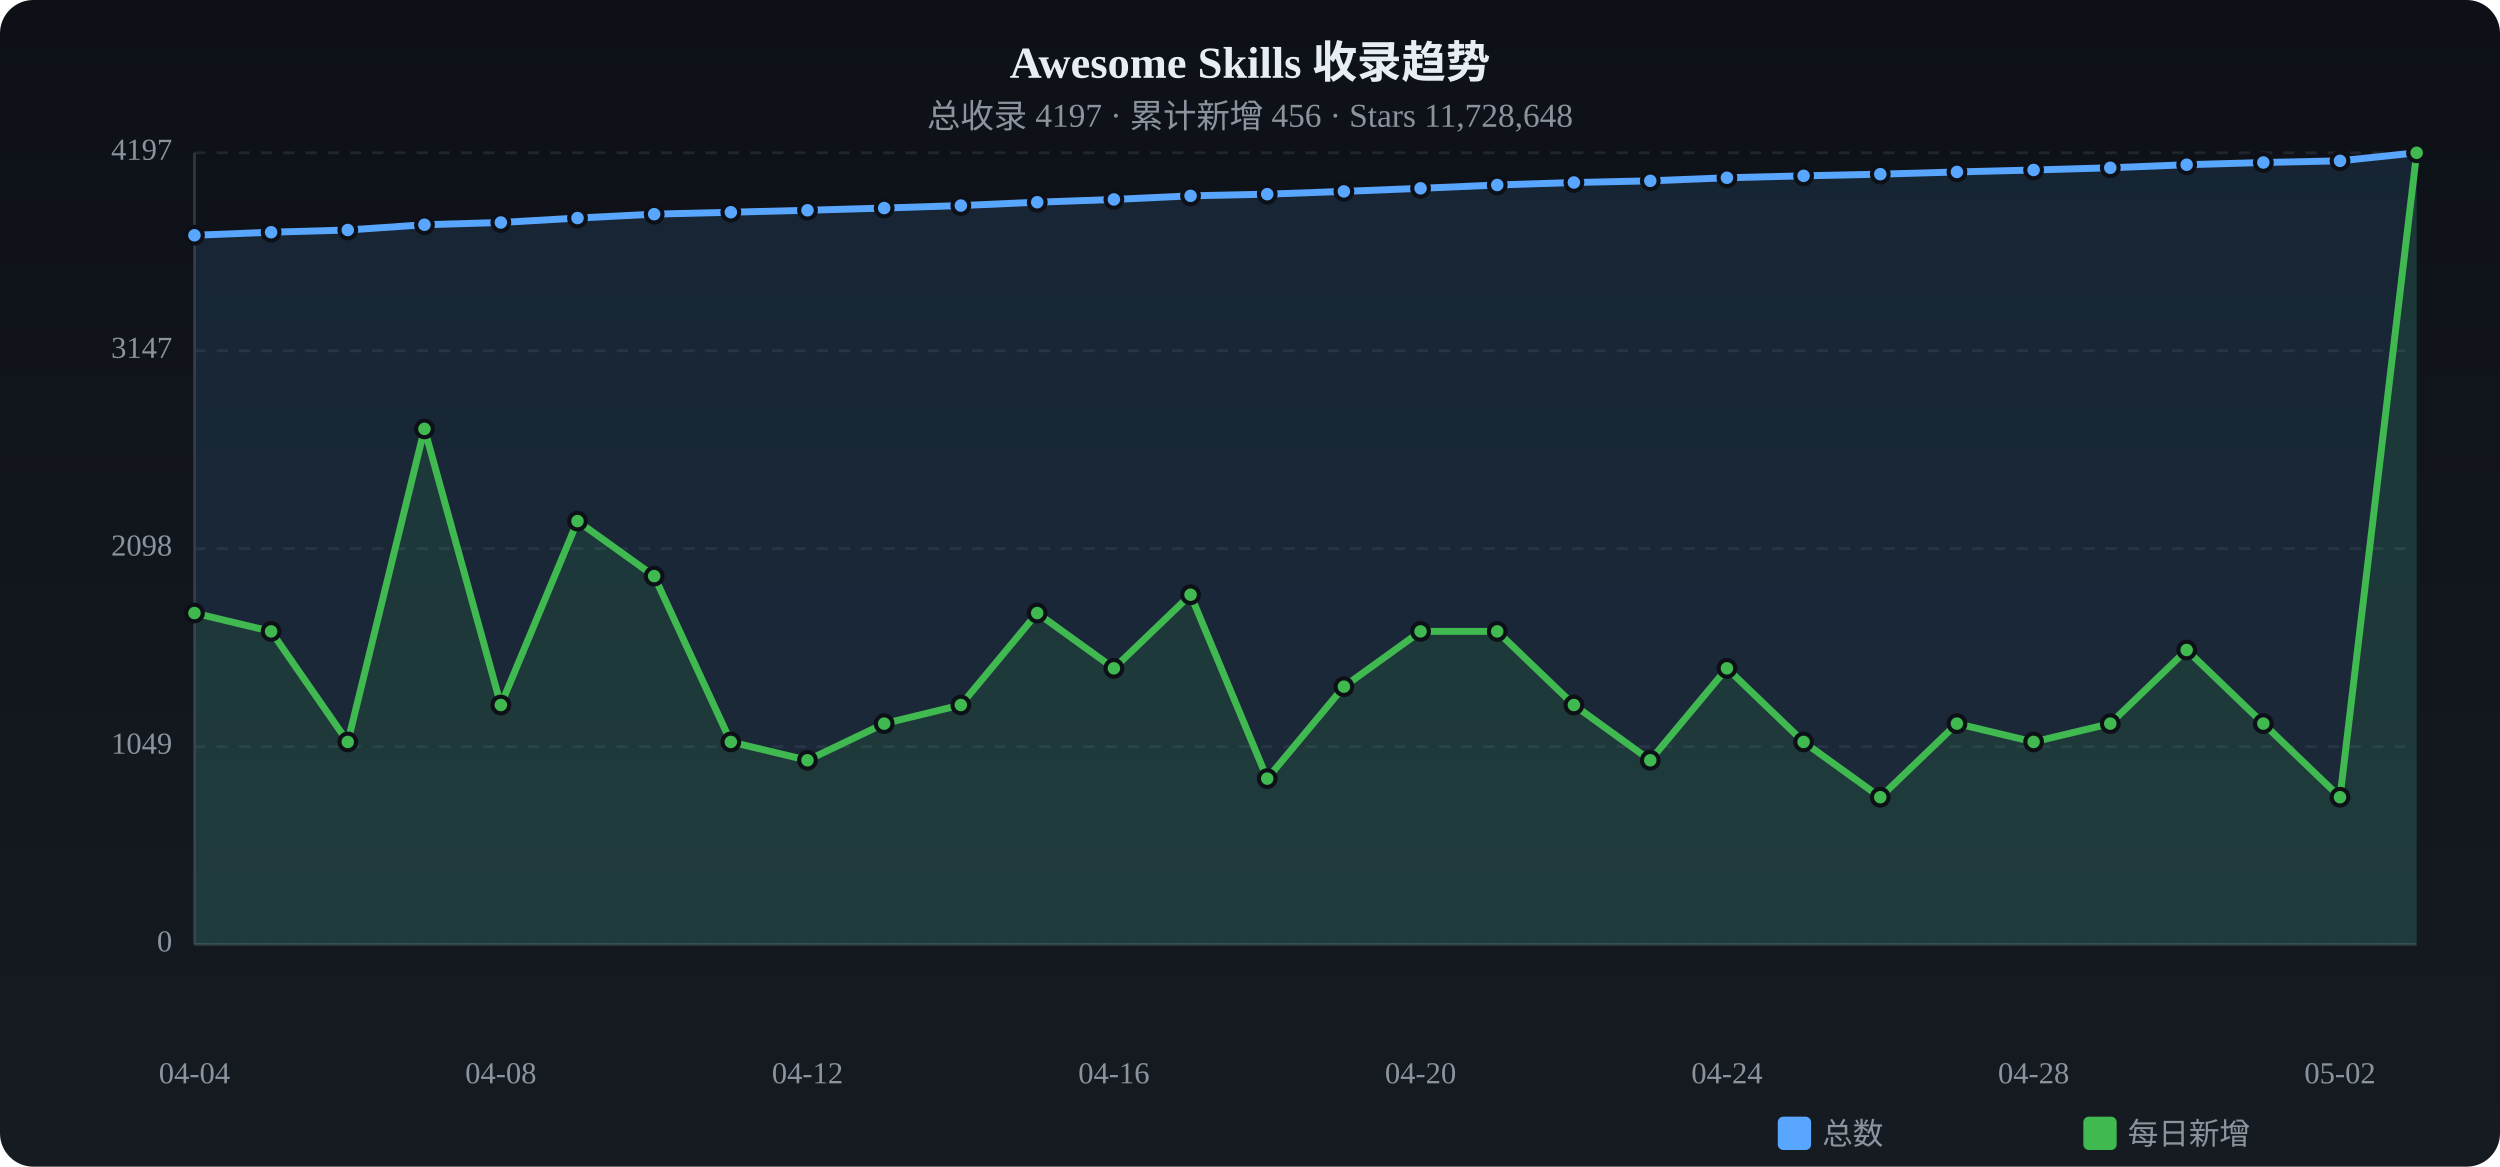
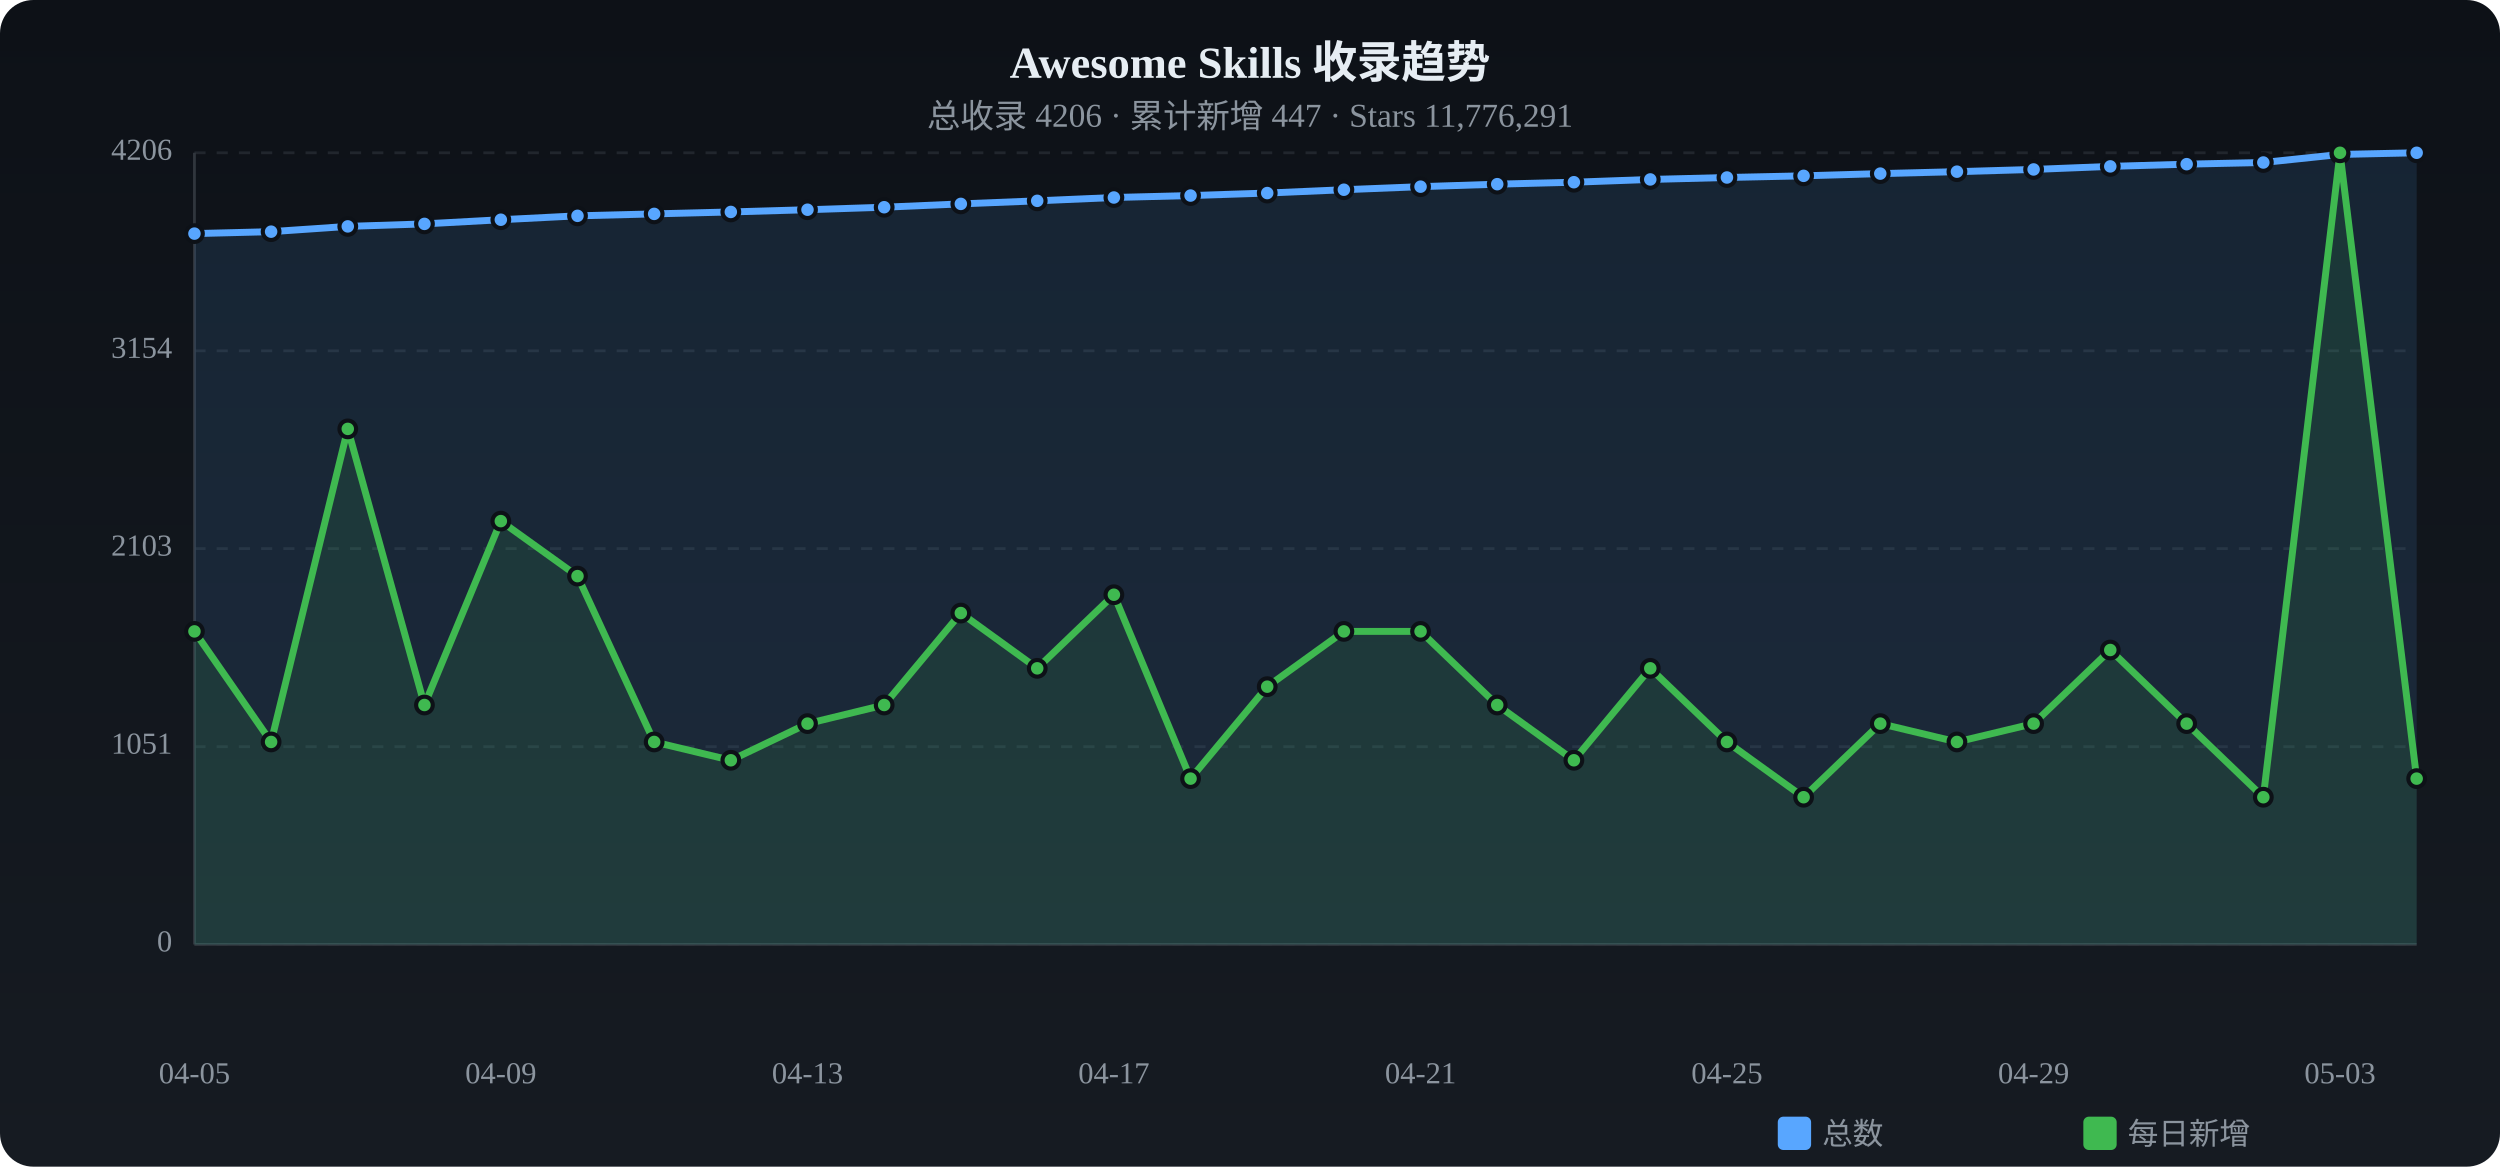
<svg xmlns="http://www.w3.org/2000/svg" viewBox="0 0 900 420" width="900" height="420">
  <defs>
    <linearGradient id="tbg" x1="0%" y1="0%" x2="0%" y2="100%">
      <stop offset="0%" stop-color="#0d1117" />
      <stop offset="100%" stop-color="#161b22" />
    </linearGradient>
  </defs>
  <rect width="900" height="420" rx="12" fill="url(#tbg)" />
  <text x="450.0" y="28" text-anchor="middle" fill="#e6edf3" font-size="16" font-weight="bold">Awesome Skills 收录趋势</text>
-   <text x="450.0" y="46" text-anchor="middle" fill="#8b949e" font-size="12">总收录 4197 · 累计新增 456 · Stars 11,728,648</text>
+   <text x="450.0" y="46" text-anchor="middle" fill="#8b949e" font-size="12">总收录 4206 · 累计新增 447 · Stars 11,776,291</text>
  <text x="62" y="340.0" text-anchor="end" fill="#8b949e" font-size="11" dominant-baseline="middle">0</text>
  <line x1="70" y1="340.0" x2="870" y2="340.0" stroke="#21262d" stroke-dasharray="4 4" />
-   <text x="62" y="268.8" text-anchor="end" fill="#8b949e" font-size="11" dominant-baseline="middle">1049</text>
+   <text x="62" y="268.8" text-anchor="end" fill="#8b949e" font-size="11" dominant-baseline="middle">1051</text>
  <line x1="70" y1="268.8" x2="870" y2="268.8" stroke="#21262d" stroke-dasharray="4 4" />
-   <text x="62" y="197.5" text-anchor="end" fill="#8b949e" font-size="11" dominant-baseline="middle">2098</text>
+   <text x="62" y="197.5" text-anchor="end" fill="#8b949e" font-size="11" dominant-baseline="middle">2103</text>
  <line x1="70" y1="197.5" x2="870" y2="197.5" stroke="#21262d" stroke-dasharray="4 4" />
-   <text x="62" y="126.3" text-anchor="end" fill="#8b949e" font-size="11" dominant-baseline="middle">3147</text>
+   <text x="62" y="126.3" text-anchor="end" fill="#8b949e" font-size="11" dominant-baseline="middle">3154</text>
  <line x1="70" y1="126.3" x2="870" y2="126.3" stroke="#21262d" stroke-dasharray="4 4" />
-   <text x="62" y="55.0" text-anchor="end" fill="#8b949e" font-size="11" dominant-baseline="middle">4197</text>
+   <text x="62" y="55.0" text-anchor="end" fill="#8b949e" font-size="11" dominant-baseline="middle">4206</text>
  <line x1="70" y1="55.0" x2="870" y2="55.0" stroke="#21262d" stroke-dasharray="4 4" />
  <line x1="70" y1="55" x2="70" y2="340" stroke="#30363d" />
  <line x1="70" y1="340" x2="870" y2="340" stroke="#30363d" />
-   <path d="M70.0,84.7 L97.6,83.6 L125.2,82.8 L152.8,80.9 L180.3,80.1 L207.9,78.5 L235.5,77.1 L263.1,76.4 L290.7,75.7 L318.3,74.9 L345.9,74.0 L373.4,72.8 L401.0,71.8 L428.6,70.5 L456.2,69.9 L483.8,68.9 L511.4,67.8 L539.0,66.6 L566.6,65.7 L594.1,65.1 L621.7,64.0 L649.3,63.3 L676.9,62.7 L704.5,61.9 L732.1,61.2 L759.7,60.4 L787.2,59.3 L814.8,58.5 L842.4,57.9 L870.0,55.0 L870.0,340 L70.0,340 Z" fill="#58a6ff" opacity="0.12" />
-   <polyline points="70.0,84.7 97.6,83.6 125.2,82.8 152.8,80.9 180.3,80.1 207.9,78.5 235.5,77.1 263.1,76.4 290.7,75.7 318.3,74.9 345.9,74.0 373.4,72.8 401.0,71.8 428.6,70.5 456.2,69.9 483.8,68.9 511.4,67.8 539.0,66.6 566.6,65.7 594.1,65.1 621.7,64.0 649.3,63.3 676.9,62.7 704.5,61.9 732.1,61.2 759.7,60.4 787.2,59.3 814.8,58.5 842.4,57.9 870.0,55.0" fill="none" stroke="#58a6ff" stroke-width="2.5" stroke-linecap="round" stroke-linejoin="round" />
-   <circle cx="70.0" cy="84.7" r="3" fill="#58a6ff" stroke="#0d1117" stroke-width="1.5" />
-   <circle cx="97.6" cy="83.6" r="3" fill="#58a6ff" stroke="#0d1117" stroke-width="1.5" />
-   <circle cx="125.2" cy="82.8" r="3" fill="#58a6ff" stroke="#0d1117" stroke-width="1.5" />
-   <circle cx="152.8" cy="80.9" r="3" fill="#58a6ff" stroke="#0d1117" stroke-width="1.5" />
-   <circle cx="180.3" cy="80.1" r="3" fill="#58a6ff" stroke="#0d1117" stroke-width="1.5" />
-   <circle cx="207.9" cy="78.5" r="3" fill="#58a6ff" stroke="#0d1117" stroke-width="1.5" />
-   <circle cx="235.5" cy="77.1" r="3" fill="#58a6ff" stroke="#0d1117" stroke-width="1.5" />
-   <circle cx="263.1" cy="76.4" r="3" fill="#58a6ff" stroke="#0d1117" stroke-width="1.5" />
-   <circle cx="290.7" cy="75.7" r="3" fill="#58a6ff" stroke="#0d1117" stroke-width="1.5" />
-   <circle cx="318.3" cy="74.9" r="3" fill="#58a6ff" stroke="#0d1117" stroke-width="1.5" />
-   <circle cx="345.9" cy="74.0" r="3" fill="#58a6ff" stroke="#0d1117" stroke-width="1.5" />
-   <circle cx="373.4" cy="72.8" r="3" fill="#58a6ff" stroke="#0d1117" stroke-width="1.5" />
-   <circle cx="401.0" cy="71.8" r="3" fill="#58a6ff" stroke="#0d1117" stroke-width="1.5" />
-   <circle cx="428.6" cy="70.5" r="3" fill="#58a6ff" stroke="#0d1117" stroke-width="1.5" />
-   <circle cx="456.2" cy="69.9" r="3" fill="#58a6ff" stroke="#0d1117" stroke-width="1.5" />
-   <circle cx="483.8" cy="68.9" r="3" fill="#58a6ff" stroke="#0d1117" stroke-width="1.5" />
-   <circle cx="511.4" cy="67.8" r="3" fill="#58a6ff" stroke="#0d1117" stroke-width="1.5" />
-   <circle cx="539.0" cy="66.6" r="3" fill="#58a6ff" stroke="#0d1117" stroke-width="1.5" />
-   <circle cx="566.6" cy="65.7" r="3" fill="#58a6ff" stroke="#0d1117" stroke-width="1.5" />
-   <circle cx="594.1" cy="65.1" r="3" fill="#58a6ff" stroke="#0d1117" stroke-width="1.5" />
-   <circle cx="621.7" cy="64.0" r="3" fill="#58a6ff" stroke="#0d1117" stroke-width="1.5" />
+   <path d="M70.0,84.1 L97.6,83.4 L125.2,81.5 L152.8,80.6 L180.3,79.1 L207.9,77.7 L235.5,77.0 L263.1,76.3 L290.7,75.5 L318.3,74.6 L345.9,73.4 L373.4,72.3 L401.0,71.1 L428.6,70.4 L456.2,69.5 L483.8,68.3 L511.4,67.2 L539.0,66.3 L566.6,65.6 L594.1,64.6 L621.7,63.9 L649.3,63.3 L676.9,62.5 L704.5,61.8 L732.1,61.0 L759.7,59.9 L787.2,59.1 L814.8,58.5 L842.4,55.6 L870.0,55.0 L870.0,340 L70.0,340 Z" fill="#58a6ff" opacity="0.12" />
+   <polyline points="70.0,84.1 97.6,83.4 125.2,81.5 152.8,80.6 180.3,79.1 207.9,77.7 235.5,77.0 263.1,76.3 290.7,75.5 318.3,74.6 345.9,73.4 373.4,72.3 401.0,71.1 428.6,70.4 456.2,69.5 483.8,68.3 511.4,67.2 539.0,66.3 566.6,65.6 594.1,64.6 621.7,63.9 649.3,63.3 676.9,62.5 704.5,61.8 732.1,61.0 759.7,59.9 787.2,59.1 814.8,58.5 842.4,55.6 870.0,55.0" fill="none" stroke="#58a6ff" stroke-width="2.5" stroke-linecap="round" stroke-linejoin="round" />
+   <circle cx="70.0" cy="84.1" r="3" fill="#58a6ff" stroke="#0d1117" stroke-width="1.5" />
+   <circle cx="97.6" cy="83.4" r="3" fill="#58a6ff" stroke="#0d1117" stroke-width="1.5" />
+   <circle cx="125.2" cy="81.5" r="3" fill="#58a6ff" stroke="#0d1117" stroke-width="1.5" />
+   <circle cx="152.8" cy="80.6" r="3" fill="#58a6ff" stroke="#0d1117" stroke-width="1.5" />
+   <circle cx="180.3" cy="79.1" r="3" fill="#58a6ff" stroke="#0d1117" stroke-width="1.5" />
+   <circle cx="207.9" cy="77.7" r="3" fill="#58a6ff" stroke="#0d1117" stroke-width="1.5" />
+   <circle cx="235.5" cy="77.0" r="3" fill="#58a6ff" stroke="#0d1117" stroke-width="1.5" />
+   <circle cx="263.1" cy="76.3" r="3" fill="#58a6ff" stroke="#0d1117" stroke-width="1.5" />
+   <circle cx="290.7" cy="75.5" r="3" fill="#58a6ff" stroke="#0d1117" stroke-width="1.5" />
+   <circle cx="318.3" cy="74.6" r="3" fill="#58a6ff" stroke="#0d1117" stroke-width="1.5" />
+   <circle cx="345.9" cy="73.4" r="3" fill="#58a6ff" stroke="#0d1117" stroke-width="1.5" />
+   <circle cx="373.4" cy="72.3" r="3" fill="#58a6ff" stroke="#0d1117" stroke-width="1.5" />
+   <circle cx="401.0" cy="71.1" r="3" fill="#58a6ff" stroke="#0d1117" stroke-width="1.5" />
+   <circle cx="428.6" cy="70.4" r="3" fill="#58a6ff" stroke="#0d1117" stroke-width="1.5" />
+   <circle cx="456.2" cy="69.5" r="3" fill="#58a6ff" stroke="#0d1117" stroke-width="1.5" />
+   <circle cx="483.8" cy="68.3" r="3" fill="#58a6ff" stroke="#0d1117" stroke-width="1.5" />
+   <circle cx="511.4" cy="67.2" r="3" fill="#58a6ff" stroke="#0d1117" stroke-width="1.5" />
+   <circle cx="539.0" cy="66.3" r="3" fill="#58a6ff" stroke="#0d1117" stroke-width="1.5" />
+   <circle cx="566.6" cy="65.6" r="3" fill="#58a6ff" stroke="#0d1117" stroke-width="1.5" />
+   <circle cx="594.1" cy="64.6" r="3" fill="#58a6ff" stroke="#0d1117" stroke-width="1.5" />
+   <circle cx="621.7" cy="63.9" r="3" fill="#58a6ff" stroke="#0d1117" stroke-width="1.5" />
  <circle cx="649.3" cy="63.3" r="3" fill="#58a6ff" stroke="#0d1117" stroke-width="1.5" />
-   <circle cx="676.9" cy="62.7" r="3" fill="#58a6ff" stroke="#0d1117" stroke-width="1.5" />
-   <circle cx="704.5" cy="61.9" r="3" fill="#58a6ff" stroke="#0d1117" stroke-width="1.5" />
-   <circle cx="732.1" cy="61.2" r="3" fill="#58a6ff" stroke="#0d1117" stroke-width="1.5" />
-   <circle cx="759.7" cy="60.4" r="3" fill="#58a6ff" stroke="#0d1117" stroke-width="1.5" />
-   <circle cx="787.2" cy="59.3" r="3" fill="#58a6ff" stroke="#0d1117" stroke-width="1.5" />
+   <circle cx="676.9" cy="62.5" r="3" fill="#58a6ff" stroke="#0d1117" stroke-width="1.5" />
+   <circle cx="704.5" cy="61.8" r="3" fill="#58a6ff" stroke="#0d1117" stroke-width="1.5" />
+   <circle cx="732.1" cy="61.0" r="3" fill="#58a6ff" stroke="#0d1117" stroke-width="1.5" />
+   <circle cx="759.7" cy="59.9" r="3" fill="#58a6ff" stroke="#0d1117" stroke-width="1.5" />
+   <circle cx="787.2" cy="59.1" r="3" fill="#58a6ff" stroke="#0d1117" stroke-width="1.5" />
  <circle cx="814.8" cy="58.5" r="3" fill="#58a6ff" stroke="#0d1117" stroke-width="1.5" />
-   <circle cx="842.4" cy="57.9" r="3" fill="#58a6ff" stroke="#0d1117" stroke-width="1.5" />
+   <circle cx="842.4" cy="55.6" r="3" fill="#58a6ff" stroke="#0d1117" stroke-width="1.5" />
  <circle cx="870.0" cy="55.0" r="3" fill="#58a6ff" stroke="#0d1117" stroke-width="1.5" />
-   <path d="M70.0,220.7 L97.6,227.3 L125.2,267.1 L152.8,154.4 L180.3,253.8 L207.9,187.6 L235.5,207.4 L263.1,267.1 L290.7,273.7 L318.3,260.5 L345.9,253.8 L373.4,220.7 L401.0,240.6 L428.6,214.1 L456.2,280.3 L483.8,247.2 L511.4,227.3 L539.0,227.3 L566.6,253.8 L594.1,273.7 L621.7,240.6 L649.3,267.1 L676.9,287.0 L704.5,260.5 L732.1,267.1 L759.7,260.5 L787.2,234.0 L814.8,260.5 L842.4,287.0 L870.0,55.0 L870.0,340 L70.0,340 Z" fill="#3fb950" opacity="0.12" />
-   <polyline points="70.0,220.7 97.6,227.3 125.2,267.1 152.8,154.4 180.3,253.8 207.9,187.6 235.5,207.4 263.1,267.1 290.7,273.7 318.3,260.5 345.9,253.8 373.4,220.7 401.0,240.6 428.6,214.1 456.2,280.3 483.8,247.2 511.4,227.3 539.0,227.3 566.6,253.8 594.1,273.7 621.7,240.6 649.3,267.1 676.9,287.0 704.5,260.5 732.1,267.1 759.7,260.5 787.2,234.0 814.8,260.5 842.4,287.0 870.0,55.0" fill="none" stroke="#3fb950" stroke-width="2.5" stroke-linecap="round" stroke-linejoin="round" />
-   <circle cx="70.0" cy="220.7" r="3" fill="#3fb950" stroke="#0d1117" stroke-width="1.5" />
-   <circle cx="97.6" cy="227.3" r="3" fill="#3fb950" stroke="#0d1117" stroke-width="1.5" />
-   <circle cx="125.2" cy="267.1" r="3" fill="#3fb950" stroke="#0d1117" stroke-width="1.5" />
-   <circle cx="152.8" cy="154.4" r="3" fill="#3fb950" stroke="#0d1117" stroke-width="1.5" />
-   <circle cx="180.3" cy="253.8" r="3" fill="#3fb950" stroke="#0d1117" stroke-width="1.5" />
-   <circle cx="207.9" cy="187.6" r="3" fill="#3fb950" stroke="#0d1117" stroke-width="1.5" />
-   <circle cx="235.5" cy="207.4" r="3" fill="#3fb950" stroke="#0d1117" stroke-width="1.5" />
-   <circle cx="263.1" cy="267.1" r="3" fill="#3fb950" stroke="#0d1117" stroke-width="1.5" />
-   <circle cx="290.7" cy="273.7" r="3" fill="#3fb950" stroke="#0d1117" stroke-width="1.5" />
-   <circle cx="318.3" cy="260.5" r="3" fill="#3fb950" stroke="#0d1117" stroke-width="1.5" />
-   <circle cx="345.9" cy="253.8" r="3" fill="#3fb950" stroke="#0d1117" stroke-width="1.5" />
-   <circle cx="373.4" cy="220.7" r="3" fill="#3fb950" stroke="#0d1117" stroke-width="1.5" />
-   <circle cx="401.0" cy="240.6" r="3" fill="#3fb950" stroke="#0d1117" stroke-width="1.5" />
-   <circle cx="428.6" cy="214.1" r="3" fill="#3fb950" stroke="#0d1117" stroke-width="1.5" />
-   <circle cx="456.2" cy="280.3" r="3" fill="#3fb950" stroke="#0d1117" stroke-width="1.5" />
-   <circle cx="483.8" cy="247.2" r="3" fill="#3fb950" stroke="#0d1117" stroke-width="1.5" />
+   <path d="M70.0,227.3 L97.6,267.1 L125.2,154.4 L152.8,253.8 L180.3,187.6 L207.9,207.4 L235.5,267.1 L263.1,273.7 L290.7,260.5 L318.3,253.8 L345.9,220.7 L373.4,240.6 L401.0,214.1 L428.6,280.3 L456.2,247.2 L483.8,227.3 L511.4,227.3 L539.0,253.8 L566.6,273.7 L594.1,240.6 L621.7,267.1 L649.3,287.0 L676.9,260.5 L704.5,267.1 L732.1,260.5 L759.7,234.0 L787.2,260.5 L814.8,287.0 L842.4,55.0 L870.0,280.3 L870.0,340 L70.0,340 Z" fill="#3fb950" opacity="0.12" />
+   <polyline points="70.0,227.3 97.6,267.1 125.2,154.4 152.8,253.8 180.3,187.6 207.9,207.4 235.5,267.1 263.1,273.7 290.7,260.5 318.3,253.8 345.9,220.7 373.4,240.6 401.0,214.1 428.6,280.3 456.2,247.2 483.8,227.3 511.4,227.3 539.0,253.8 566.6,273.7 594.1,240.6 621.7,267.1 649.3,287.0 676.9,260.5 704.5,267.1 732.1,260.5 759.7,234.0 787.2,260.5 814.8,287.0 842.4,55.0 870.0,280.3" fill="none" stroke="#3fb950" stroke-width="2.5" stroke-linecap="round" stroke-linejoin="round" />
+   <circle cx="70.0" cy="227.3" r="3" fill="#3fb950" stroke="#0d1117" stroke-width="1.5" />
+   <circle cx="97.6" cy="267.1" r="3" fill="#3fb950" stroke="#0d1117" stroke-width="1.5" />
+   <circle cx="125.2" cy="154.4" r="3" fill="#3fb950" stroke="#0d1117" stroke-width="1.5" />
+   <circle cx="152.8" cy="253.8" r="3" fill="#3fb950" stroke="#0d1117" stroke-width="1.5" />
+   <circle cx="180.3" cy="187.6" r="3" fill="#3fb950" stroke="#0d1117" stroke-width="1.5" />
+   <circle cx="207.9" cy="207.4" r="3" fill="#3fb950" stroke="#0d1117" stroke-width="1.5" />
+   <circle cx="235.5" cy="267.1" r="3" fill="#3fb950" stroke="#0d1117" stroke-width="1.5" />
+   <circle cx="263.1" cy="273.7" r="3" fill="#3fb950" stroke="#0d1117" stroke-width="1.5" />
+   <circle cx="290.7" cy="260.5" r="3" fill="#3fb950" stroke="#0d1117" stroke-width="1.5" />
+   <circle cx="318.3" cy="253.8" r="3" fill="#3fb950" stroke="#0d1117" stroke-width="1.5" />
+   <circle cx="345.9" cy="220.7" r="3" fill="#3fb950" stroke="#0d1117" stroke-width="1.5" />
+   <circle cx="373.4" cy="240.6" r="3" fill="#3fb950" stroke="#0d1117" stroke-width="1.5" />
+   <circle cx="401.0" cy="214.1" r="3" fill="#3fb950" stroke="#0d1117" stroke-width="1.5" />
+   <circle cx="428.6" cy="280.3" r="3" fill="#3fb950" stroke="#0d1117" stroke-width="1.5" />
+   <circle cx="456.2" cy="247.2" r="3" fill="#3fb950" stroke="#0d1117" stroke-width="1.5" />
+   <circle cx="483.8" cy="227.3" r="3" fill="#3fb950" stroke="#0d1117" stroke-width="1.5" />
  <circle cx="511.4" cy="227.3" r="3" fill="#3fb950" stroke="#0d1117" stroke-width="1.5" />
-   <circle cx="539.0" cy="227.3" r="3" fill="#3fb950" stroke="#0d1117" stroke-width="1.5" />
-   <circle cx="566.6" cy="253.8" r="3" fill="#3fb950" stroke="#0d1117" stroke-width="1.5" />
-   <circle cx="594.1" cy="273.7" r="3" fill="#3fb950" stroke="#0d1117" stroke-width="1.5" />
-   <circle cx="621.7" cy="240.6" r="3" fill="#3fb950" stroke="#0d1117" stroke-width="1.5" />
-   <circle cx="649.3" cy="267.1" r="3" fill="#3fb950" stroke="#0d1117" stroke-width="1.5" />
-   <circle cx="676.9" cy="287.0" r="3" fill="#3fb950" stroke="#0d1117" stroke-width="1.5" />
-   <circle cx="704.5" cy="260.5" r="3" fill="#3fb950" stroke="#0d1117" stroke-width="1.5" />
-   <circle cx="732.1" cy="267.1" r="3" fill="#3fb950" stroke="#0d1117" stroke-width="1.5" />
-   <circle cx="759.7" cy="260.5" r="3" fill="#3fb950" stroke="#0d1117" stroke-width="1.5" />
-   <circle cx="787.2" cy="234.0" r="3" fill="#3fb950" stroke="#0d1117" stroke-width="1.5" />
-   <circle cx="814.8" cy="260.5" r="3" fill="#3fb950" stroke="#0d1117" stroke-width="1.5" />
-   <circle cx="842.4" cy="287.0" r="3" fill="#3fb950" stroke="#0d1117" stroke-width="1.5" />
-   <circle cx="870.0" cy="55.0" r="3" fill="#3fb950" stroke="#0d1117" stroke-width="1.5" />
-   <text x="70.0" y="390" text-anchor="middle" fill="#8b949e" font-size="11">04-04</text>
-   <text x="180.3" y="390" text-anchor="middle" fill="#8b949e" font-size="11">04-08</text>
-   <text x="290.7" y="390" text-anchor="middle" fill="#8b949e" font-size="11">04-12</text>
-   <text x="401.0" y="390" text-anchor="middle" fill="#8b949e" font-size="11">04-16</text>
-   <text x="511.4" y="390" text-anchor="middle" fill="#8b949e" font-size="11">04-20</text>
-   <text x="621.7" y="390" text-anchor="middle" fill="#8b949e" font-size="11">04-24</text>
-   <text x="732.1" y="390" text-anchor="middle" fill="#8b949e" font-size="11">04-28</text>
-   <text x="842.4" y="390" text-anchor="middle" fill="#8b949e" font-size="11">05-02</text>
+   <circle cx="539.0" cy="253.8" r="3" fill="#3fb950" stroke="#0d1117" stroke-width="1.5" />
+   <circle cx="566.6" cy="273.7" r="3" fill="#3fb950" stroke="#0d1117" stroke-width="1.5" />
+   <circle cx="594.1" cy="240.6" r="3" fill="#3fb950" stroke="#0d1117" stroke-width="1.5" />
+   <circle cx="621.7" cy="267.1" r="3" fill="#3fb950" stroke="#0d1117" stroke-width="1.5" />
+   <circle cx="649.3" cy="287.0" r="3" fill="#3fb950" stroke="#0d1117" stroke-width="1.5" />
+   <circle cx="676.9" cy="260.5" r="3" fill="#3fb950" stroke="#0d1117" stroke-width="1.5" />
+   <circle cx="704.5" cy="267.1" r="3" fill="#3fb950" stroke="#0d1117" stroke-width="1.5" />
+   <circle cx="732.1" cy="260.5" r="3" fill="#3fb950" stroke="#0d1117" stroke-width="1.5" />
+   <circle cx="759.7" cy="234.0" r="3" fill="#3fb950" stroke="#0d1117" stroke-width="1.5" />
+   <circle cx="787.2" cy="260.5" r="3" fill="#3fb950" stroke="#0d1117" stroke-width="1.5" />
+   <circle cx="814.8" cy="287.0" r="3" fill="#3fb950" stroke="#0d1117" stroke-width="1.5" />
+   <circle cx="842.4" cy="55.0" r="3" fill="#3fb950" stroke="#0d1117" stroke-width="1.5" />
+   <circle cx="870.0" cy="280.3" r="3" fill="#3fb950" stroke="#0d1117" stroke-width="1.5" />
+   <text x="70.0" y="390" text-anchor="middle" fill="#8b949e" font-size="11">04-05</text>
+   <text x="180.3" y="390" text-anchor="middle" fill="#8b949e" font-size="11">04-09</text>
+   <text x="290.7" y="390" text-anchor="middle" fill="#8b949e" font-size="11">04-13</text>
+   <text x="401.0" y="390" text-anchor="middle" fill="#8b949e" font-size="11">04-17</text>
+   <text x="511.4" y="390" text-anchor="middle" fill="#8b949e" font-size="11">04-21</text>
+   <text x="621.7" y="390" text-anchor="middle" fill="#8b949e" font-size="11">04-25</text>
+   <text x="732.1" y="390" text-anchor="middle" fill="#8b949e" font-size="11">04-29</text>
+   <text x="842.4" y="390" text-anchor="middle" fill="#8b949e" font-size="11">05-03</text>
  <rect x="640" y="402" width="12" height="12" rx="2" fill="#58a6ff" />
  <text x="656" y="412" fill="#8b949e" font-size="11">总数</text>
  <rect x="750" y="402" width="12" height="12" rx="2" fill="#3fb950" />
  <text x="766" y="412" fill="#8b949e" font-size="11">每日新增</text>
</svg>
